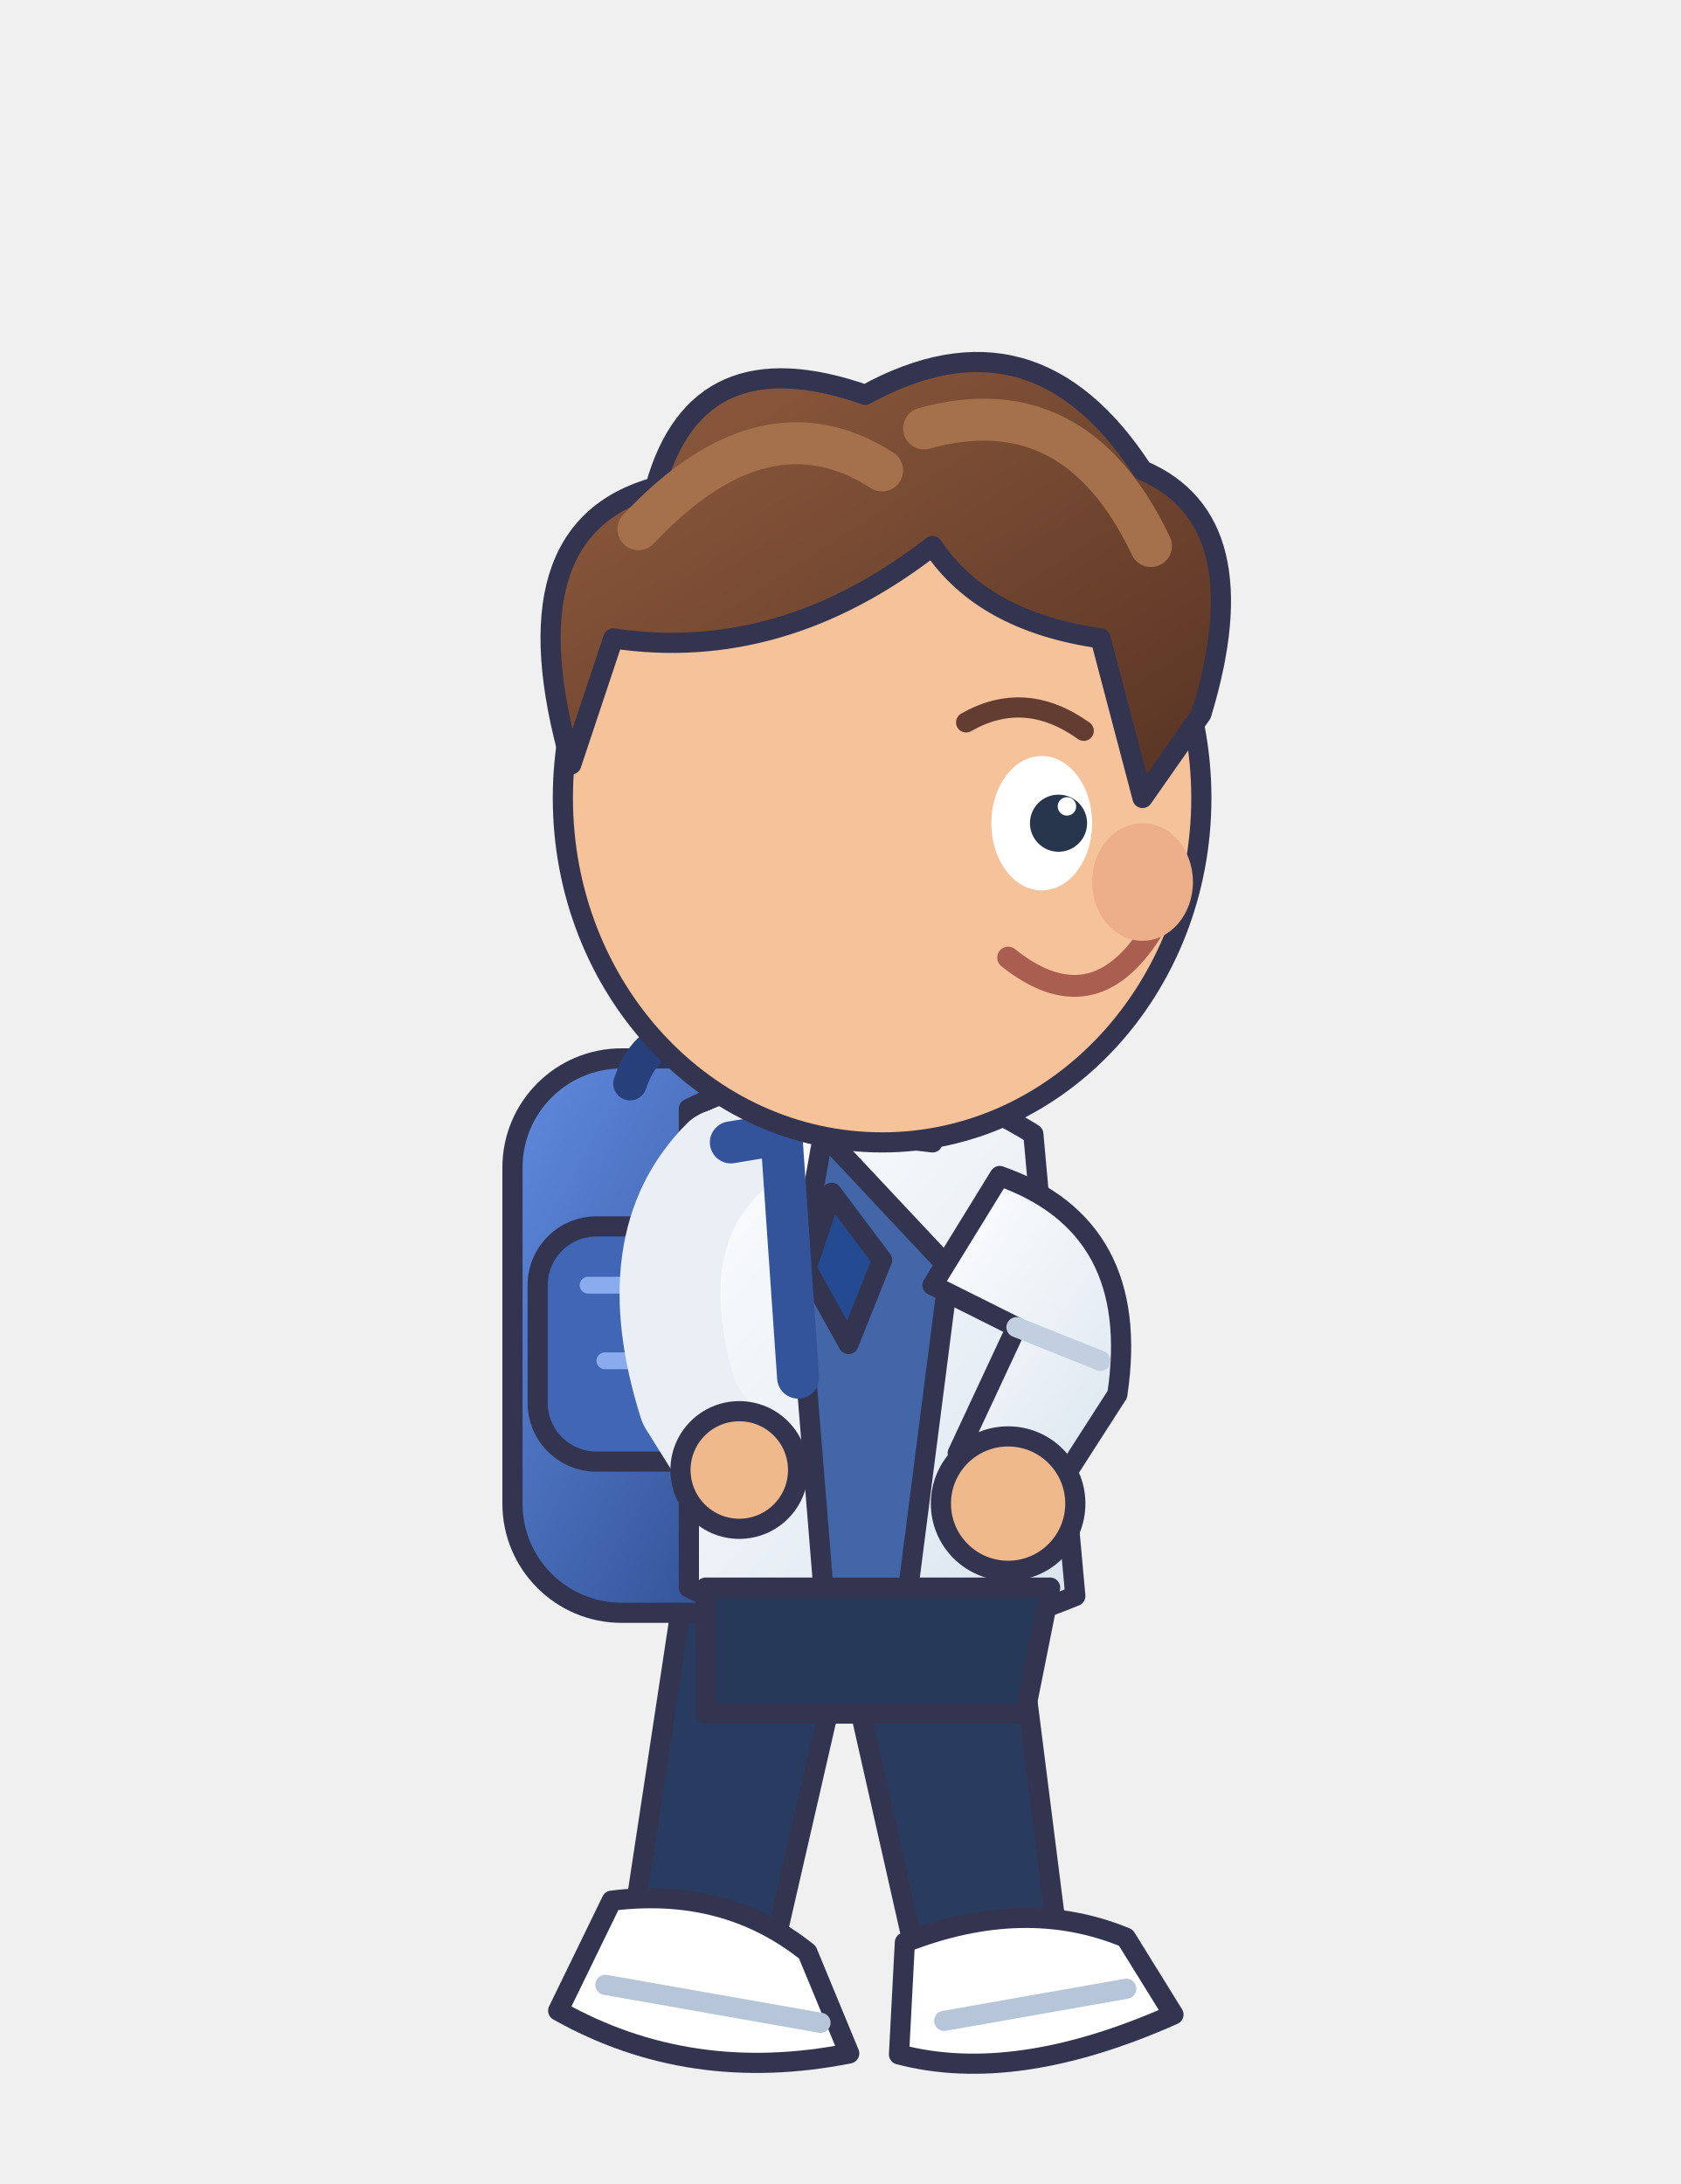
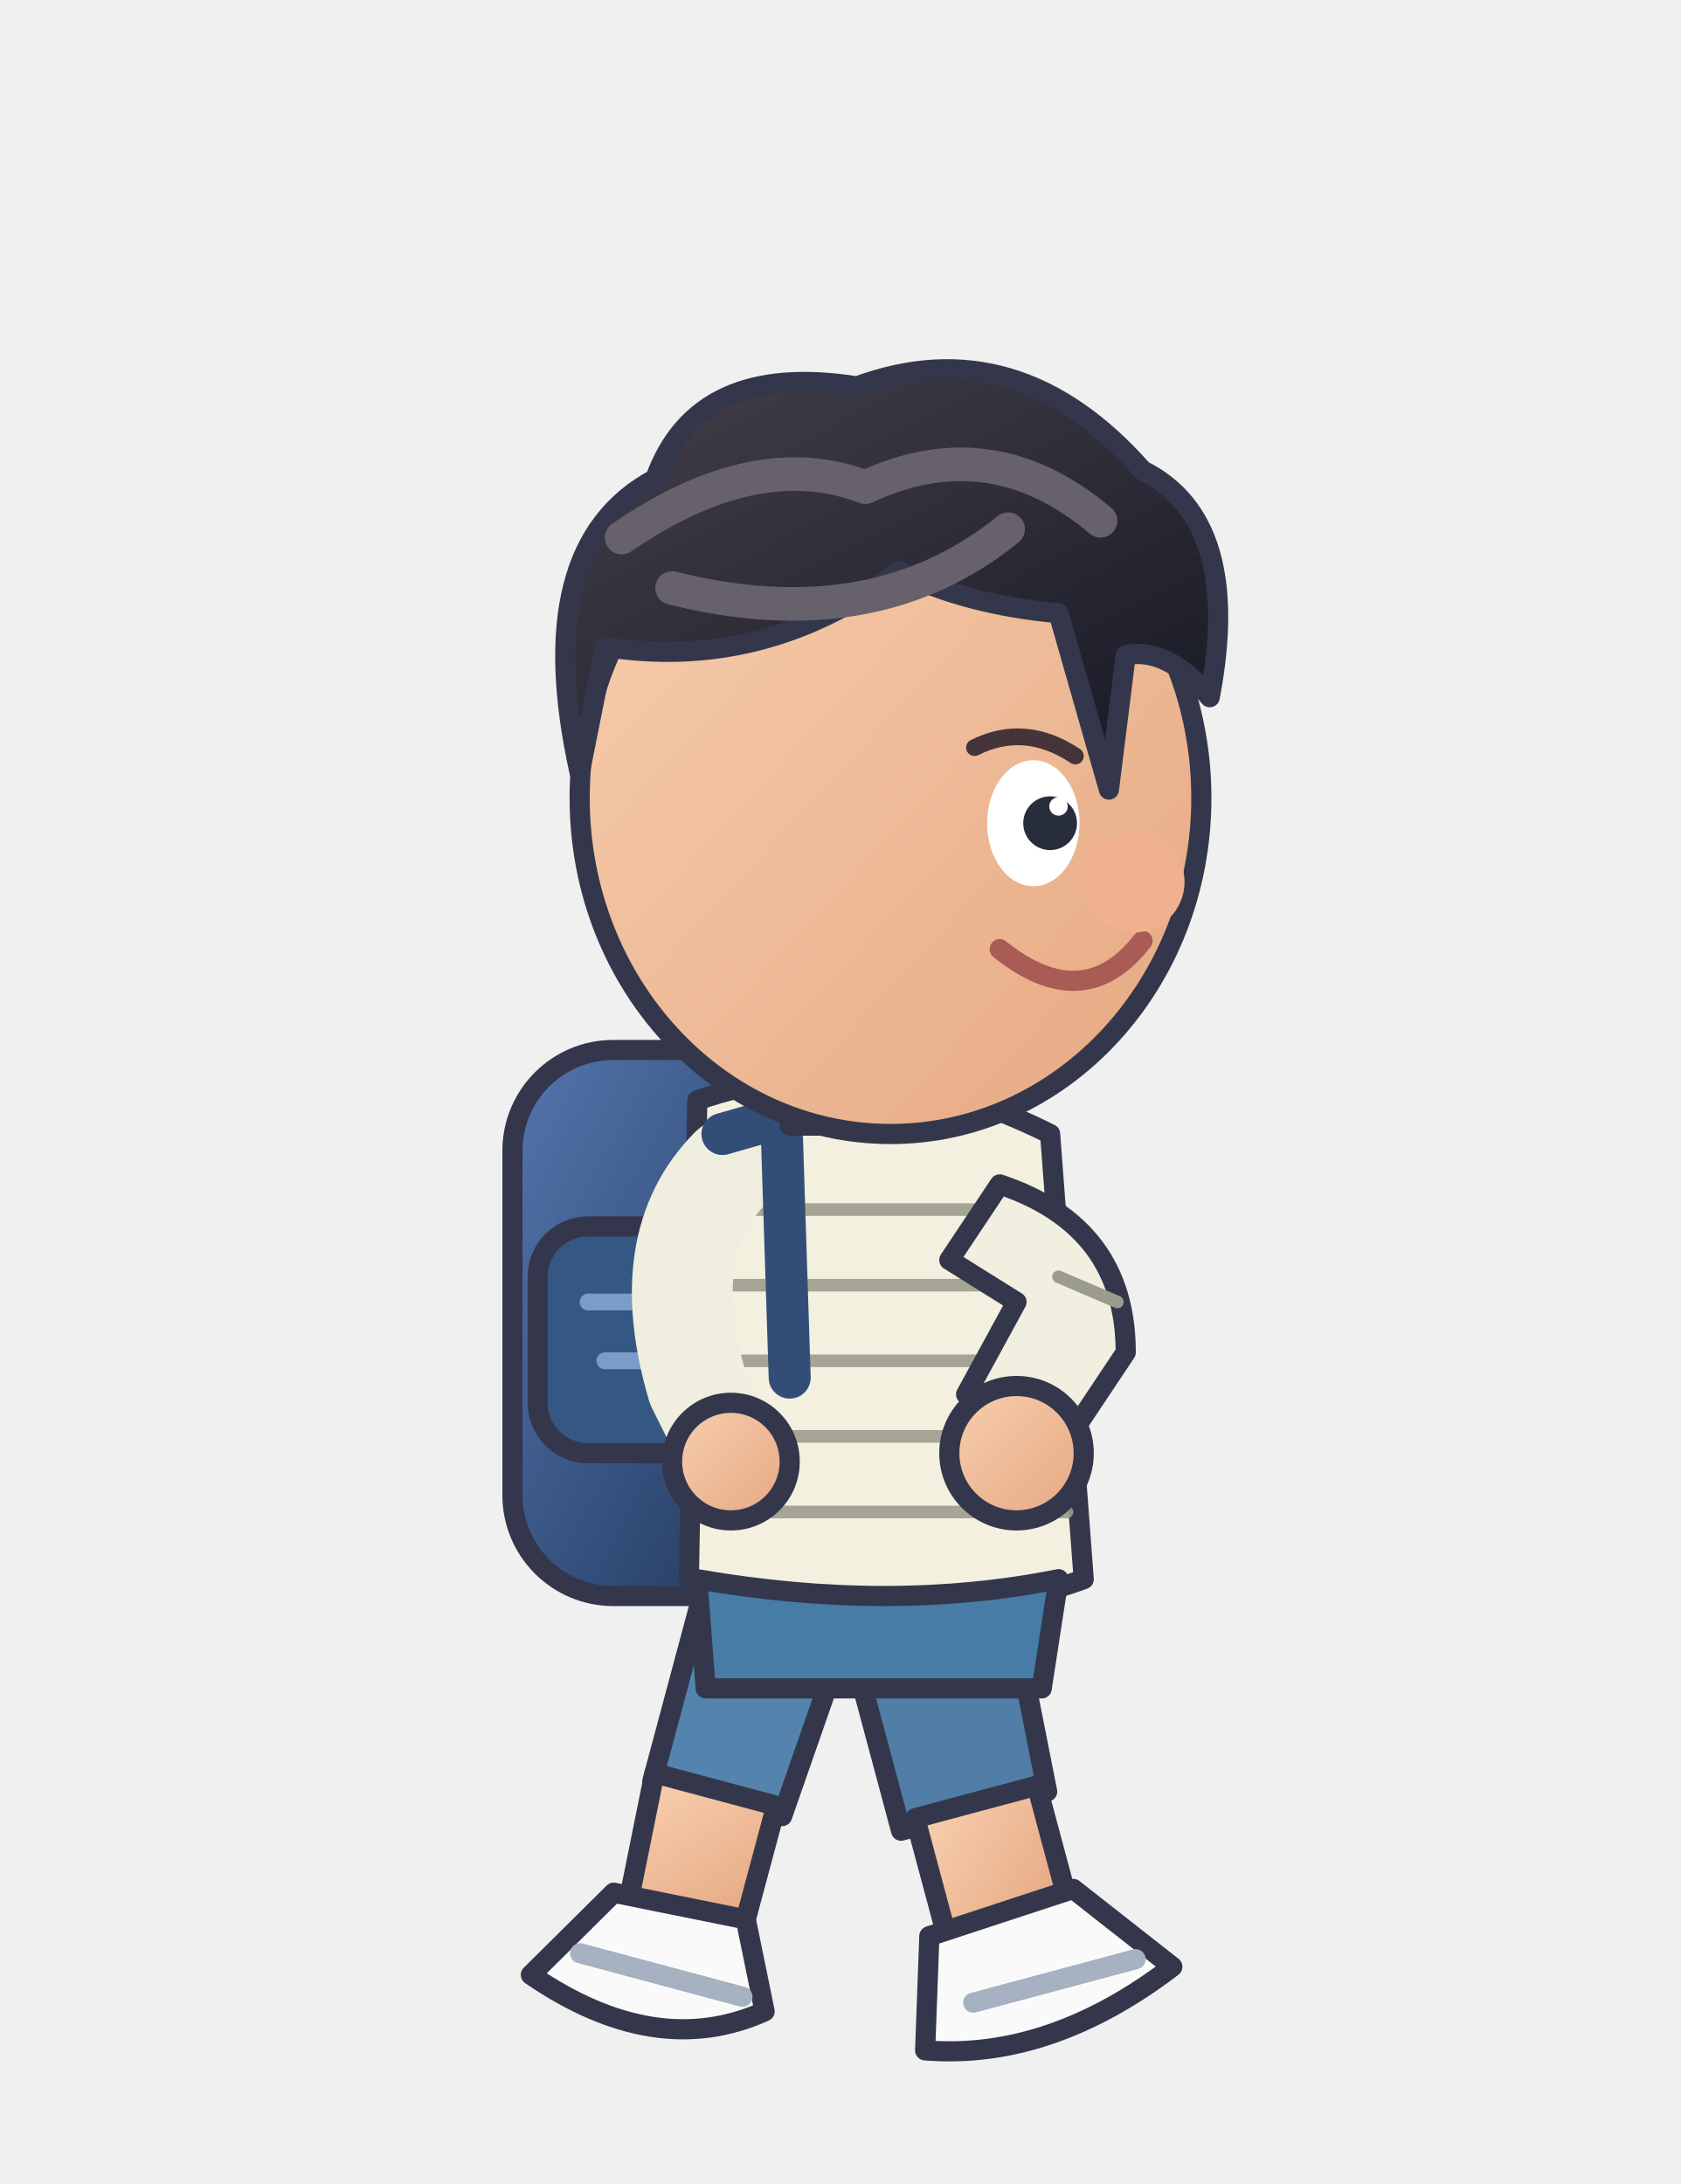
<svg xmlns="http://www.w3.org/2000/svg" width="400" height="520" viewBox="0 0 200 260">
  <defs>
-     <linearGradient id="shirt" x2=".8" y2="1">
-       <stop stop-color="#fff" />
-       <stop offset="1" stop-color="#dce6f0" />
+     <linearGradient id="bag" x2="1" y2="1">
+       <stop stop-color="#5476ae" />
+       <stop offset="1" stop-color="#1e3559" />
    </linearGradient>
-     <linearGradient id="bag" x2="1" y2="1">
-       <stop stop-color="#618be0" />
-       <stop offset="1" stop-color="#294788" />
+     <linearGradient id="hair" x2=".8" y2="1">
+       <stop stop-color="#44404a" />
+       <stop offset="1" stop-color="#191b27" />
    </linearGradient>
-     <linearGradient id="hair" x2="1" y2="1">
-       <stop stop-color="#925d3f" />
-       <stop offset="1" stop-color="#573323" />
+     <linearGradient id="skin" x2="1" y2="1">
+       <stop stop-color="#f8cfb0" />
+       <stop offset="1" stop-color="#e5a780" />
    </linearGradient>
  </defs>
-   <g transform="translate(0 7)" stroke="#333550" stroke-width="2.4" stroke-linecap="round" stroke-linejoin="round">
-     <g transform="rotate(10 91 191)">
-       <path d="M80 183 Q89 181 100 185 L98 224 L81 225Z" fill="#283c61" />
-       <path d="M78 222 Q91 218 102 224 L109 235 Q91 242 74 236Z" fill="#fff" />
-       <path d="M79 232 L105 232" stroke="#b6c5d8" fill="none" />
+   <g transform="translate(0 7)" stroke="#34374b" stroke-width="2.4" stroke-linejoin="round" stroke-linecap="round">
+     <g transform="rotate(15 91 190)">
+       <path d="M82 179 L100 181 L98 208 L82 208Z" fill="#5484ae" />
+       <path d="M82 207 L97 207 L97 223 L83 223Z" fill="url(#skin)" />
+       <path d="M81 222 L97 221 L102 231 Q91 240 74 234Z" fill="#fafafa" />
+       <path d="M79 230 L99 230" stroke="#a6b1c1" />
    </g>
-     <g transform="rotate(-10 112 191)">
-       <path d="M101 183 Q112 182 122 184 L120 225 L103 225Z" fill="#293c60" />
-       <path d="M102 223 Q117 220 128 227 L132 237 Q112 242 99 236Z" fill="#fff" />
-       <path d="M105 233 L127 233" stroke="#b6c5d8" fill="none" />
+     <g transform="rotate(-15 112 190)">
+       <path d="M102 179 L122 179 L120 209 L102 209Z" fill="#507ea7" />
+       <path d="M104 208 L119 208 L119 223 L104 223Z" fill="url(#skin)" />
+       <path d="M102 222 L120 221 L129 233 Q112 240 98 235Z" fill="#fafafa" />
+       <path d="M105 231 L125 231" stroke="#a6b1c1" />
    </g>
-     <g transform="rotate(0 87 134)">
-       <rect x="61" y="119" width="36" height="66" rx="13" fill="url(#bag)" />
-       <rect x="64" y="139" width="28" height="28" rx="7" fill="#4166b5" />
-       <path d="M70 146 L87 146 M72 155 L85 155" stroke="#8aacef" stroke-width="2" />
-       <path d="M75 122 Q78 113 88 119" fill="none" stroke="#273f7a" stroke-width="4" />
+     <rect x="61" y="118" width="35" height="65" rx="12" fill="url(#bag)" />
+     <rect x="64" y="139" width="28" height="27" rx="6" fill="#355784" />
+     <path d="M70 148 L86 148 M72 155 L85 155" stroke="#7d9bc8" stroke-width="2" />
+     <path d="M83 124 Q103 117 125 128 L129 181 Q107 189 82 181Z" fill="#f3f0df" />
+     <g stroke="#9b9c8c" stroke-width="1.5" opacity=".9">
+       <path d="M85 137 L126 137 M84 146 L128 146 M84 155 L128 155 M84 164 L128 164 M84 173 L127 173" />
    </g>
-     <path d="M82 125 Q102 115 123 128 L128 183 Q104 193 82 182Z" fill="url(#shirt)" />
-     <path d="M98 128 L113 144 L108 183 L98 182 L95 145Z" fill="#4366a8" />
-     <path d="M99 135 L105 143 L101 153 L96 144Z" fill="#244b92" />
-     <path d="M84 182 L125 182 L122 197 L84 197Z" fill="#273959" />
-     <g transform="rotate(0 116 135)">
-       <path d="M119 133 Q136 139 133 159 L124 173 L114 166 L121 151 L111 146Z" fill="url(#shirt)" />
-       <path d="M121 151 L131 155" fill="none" stroke="#c2cfe0" />
-       <circle cx="120" cy="172" r="8" fill="#efb98c" />
+     <path d="M83 181 Q106 185 126 181 L124 194 L84 194Z" fill="#477ca7" />
+     <g transform="rotate(0 118 135)">
+       <path d="M119 134 Q134 139 134 154 L126 166 L115 159 L121 148 L113 143Z" fill="#f1efdf" />
+       <path d="M126 145 L133 148" stroke="#9b9c8c" stroke-width="1.5" />
+       <circle cx="121" cy="166" r="8" fill="url(#skin)" />
    </g>
-     <path d="M86 131 Q76 141 82 160 L87 168" fill="none" stroke="#e9eff5" stroke-width="12" />
-     <circle cx="88" cy="168" r="7" fill="#efb98c" />
-     <path d="M87 129 L93 128 L95 157" fill="none" stroke="#33549b" stroke-width="5" />
-     <path d="M92 113 L94 127 L111 129 L113 112Z" fill="#eab58d" />
-     <ellipse cx="105" cy="88" rx="38" ry="41" fill="#f6c29a" />
-     <path d="M68 84 Q60 56 78 51 Q83 33 103 40 Q123 29 136 49 Q150 55 143 78 L136 88 L131 69 Q117 67 111 58 Q93 72 73 69Z" fill="url(#hair)" />
-     <path d="M76 56 Q91 40 105 49 M110 44 Q128 39 137 58" fill="none" stroke="#a4714c" stroke-width="5" />
-     <path d="M115 79 Q122 75 129 80" fill="none" stroke="#633c32" stroke-width="2.4" />
-     <ellipse cx="124" cy="91" rx="6" ry="8" fill="#fff" stroke="none" />
-     <circle cx="126" cy="91" r="3.4" fill="#28364d" stroke="none" />
-     <circle cx="127" cy="89" r="1.1" fill="#fff" stroke="none" />
-     <path d="M120 107 Q130 115 137 104" fill="none" stroke="#a95e50" stroke-width="2.6" />
-     <ellipse cx="136" cy="98" rx="6" ry="7" fill="#edae8a" stroke="none" />
+     <path d="M87 132 Q78 141 83 158 L87 166" fill="none" stroke="#efeedf" stroke-width="12" />
+     <circle cx="87" cy="167" r="7" fill="url(#skin)" />
+     <path d="M86 128 L93 126 L94 157" stroke="#324e77" stroke-width="5" fill="none" />
+     <path d="M94 113 L94 127 L113 127 L113 112Z" fill="#eab48e" />
+     <ellipse cx="106" cy="88" rx="37" ry="40" fill="url(#skin)" />
+     <path d="M69 85 Q63 58 78 50 Q83 36 102 39 Q121 32 136 49 Q148 55 144 76 Q139 70 134 71 L132 87 L126 66 Q115 65 107 61 Q91 73 72 70Z" fill="url(#hair)" />
+     <path d="M74 57 Q90 46 103 51 Q118 44 131 55 M80 63 Q104 69 120 56" fill="none" stroke="#66616b" stroke-width="4" />
+     <path d="M116 82 Q122 79 128 83" fill="none" stroke="#45343a" stroke-width="2" />
+     <ellipse cx="123" cy="91" rx="5.5" ry="7.5" fill="#fff" stroke="none" />
+     <circle cx="125" cy="91" r="3.2" fill="#272d3b" stroke="none" />
+     <circle cx="126" cy="89" r="1.1" fill="#fff" stroke="none" />
+     <path d="M119 106 Q129 114 136 105" fill="none" stroke="#a95c55" stroke-width="2.4" />
+     <ellipse cx="135" cy="98" rx="6" ry="6" fill="#f1b18e" stroke="none" />
  </g>
</svg>
